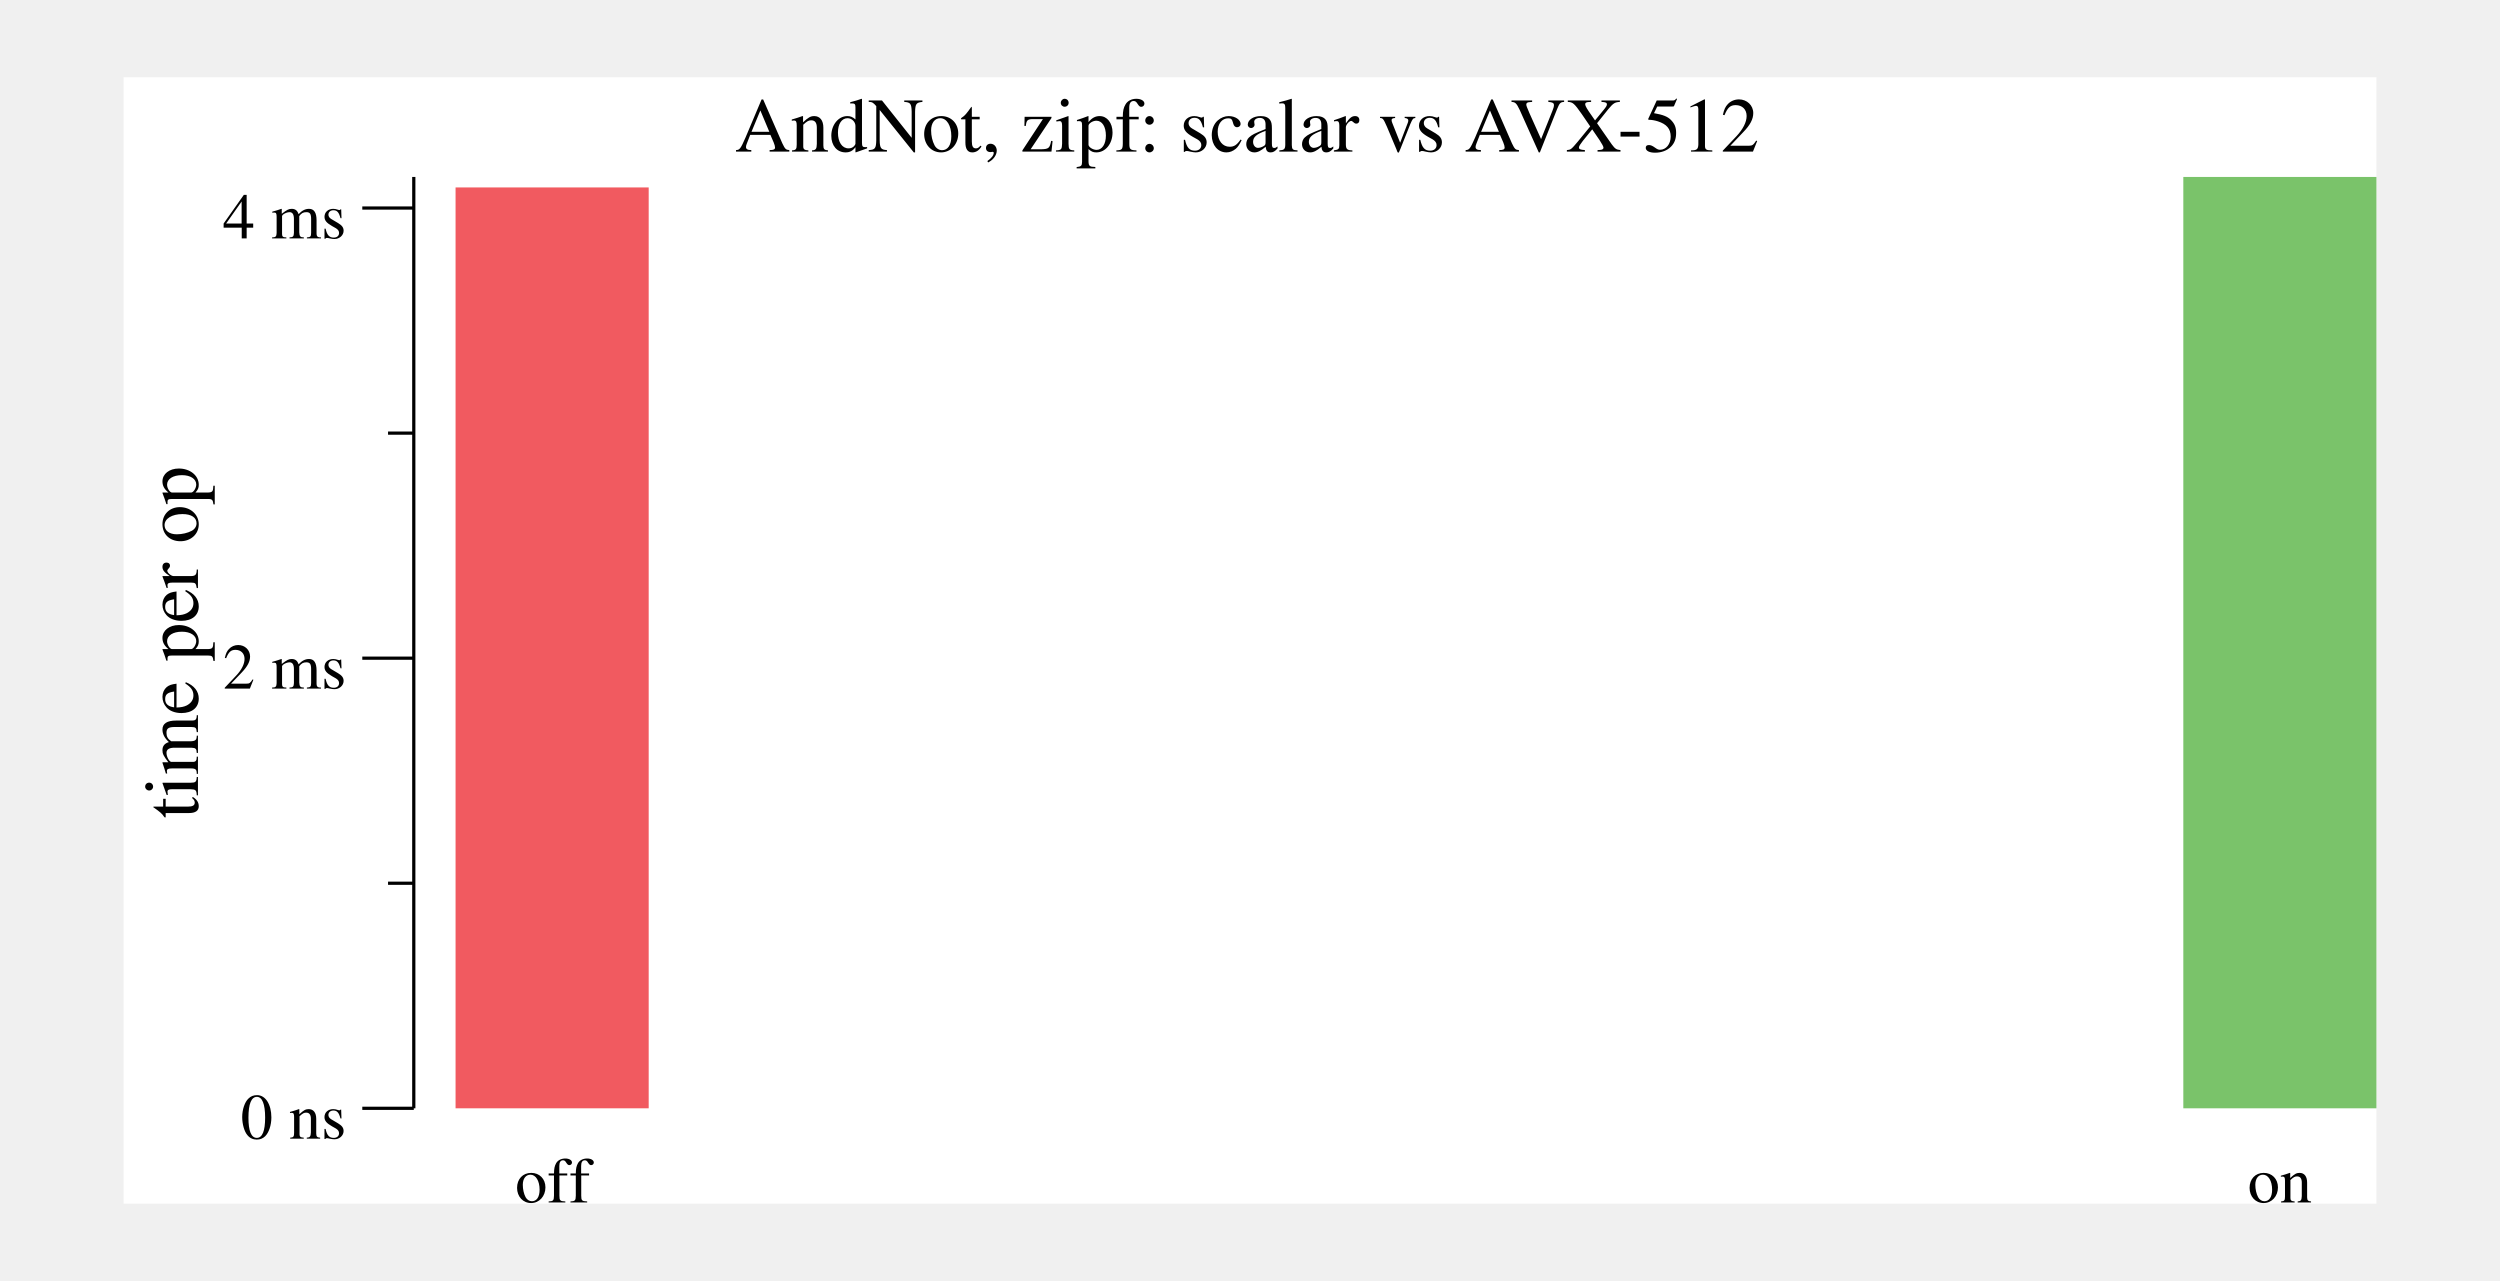
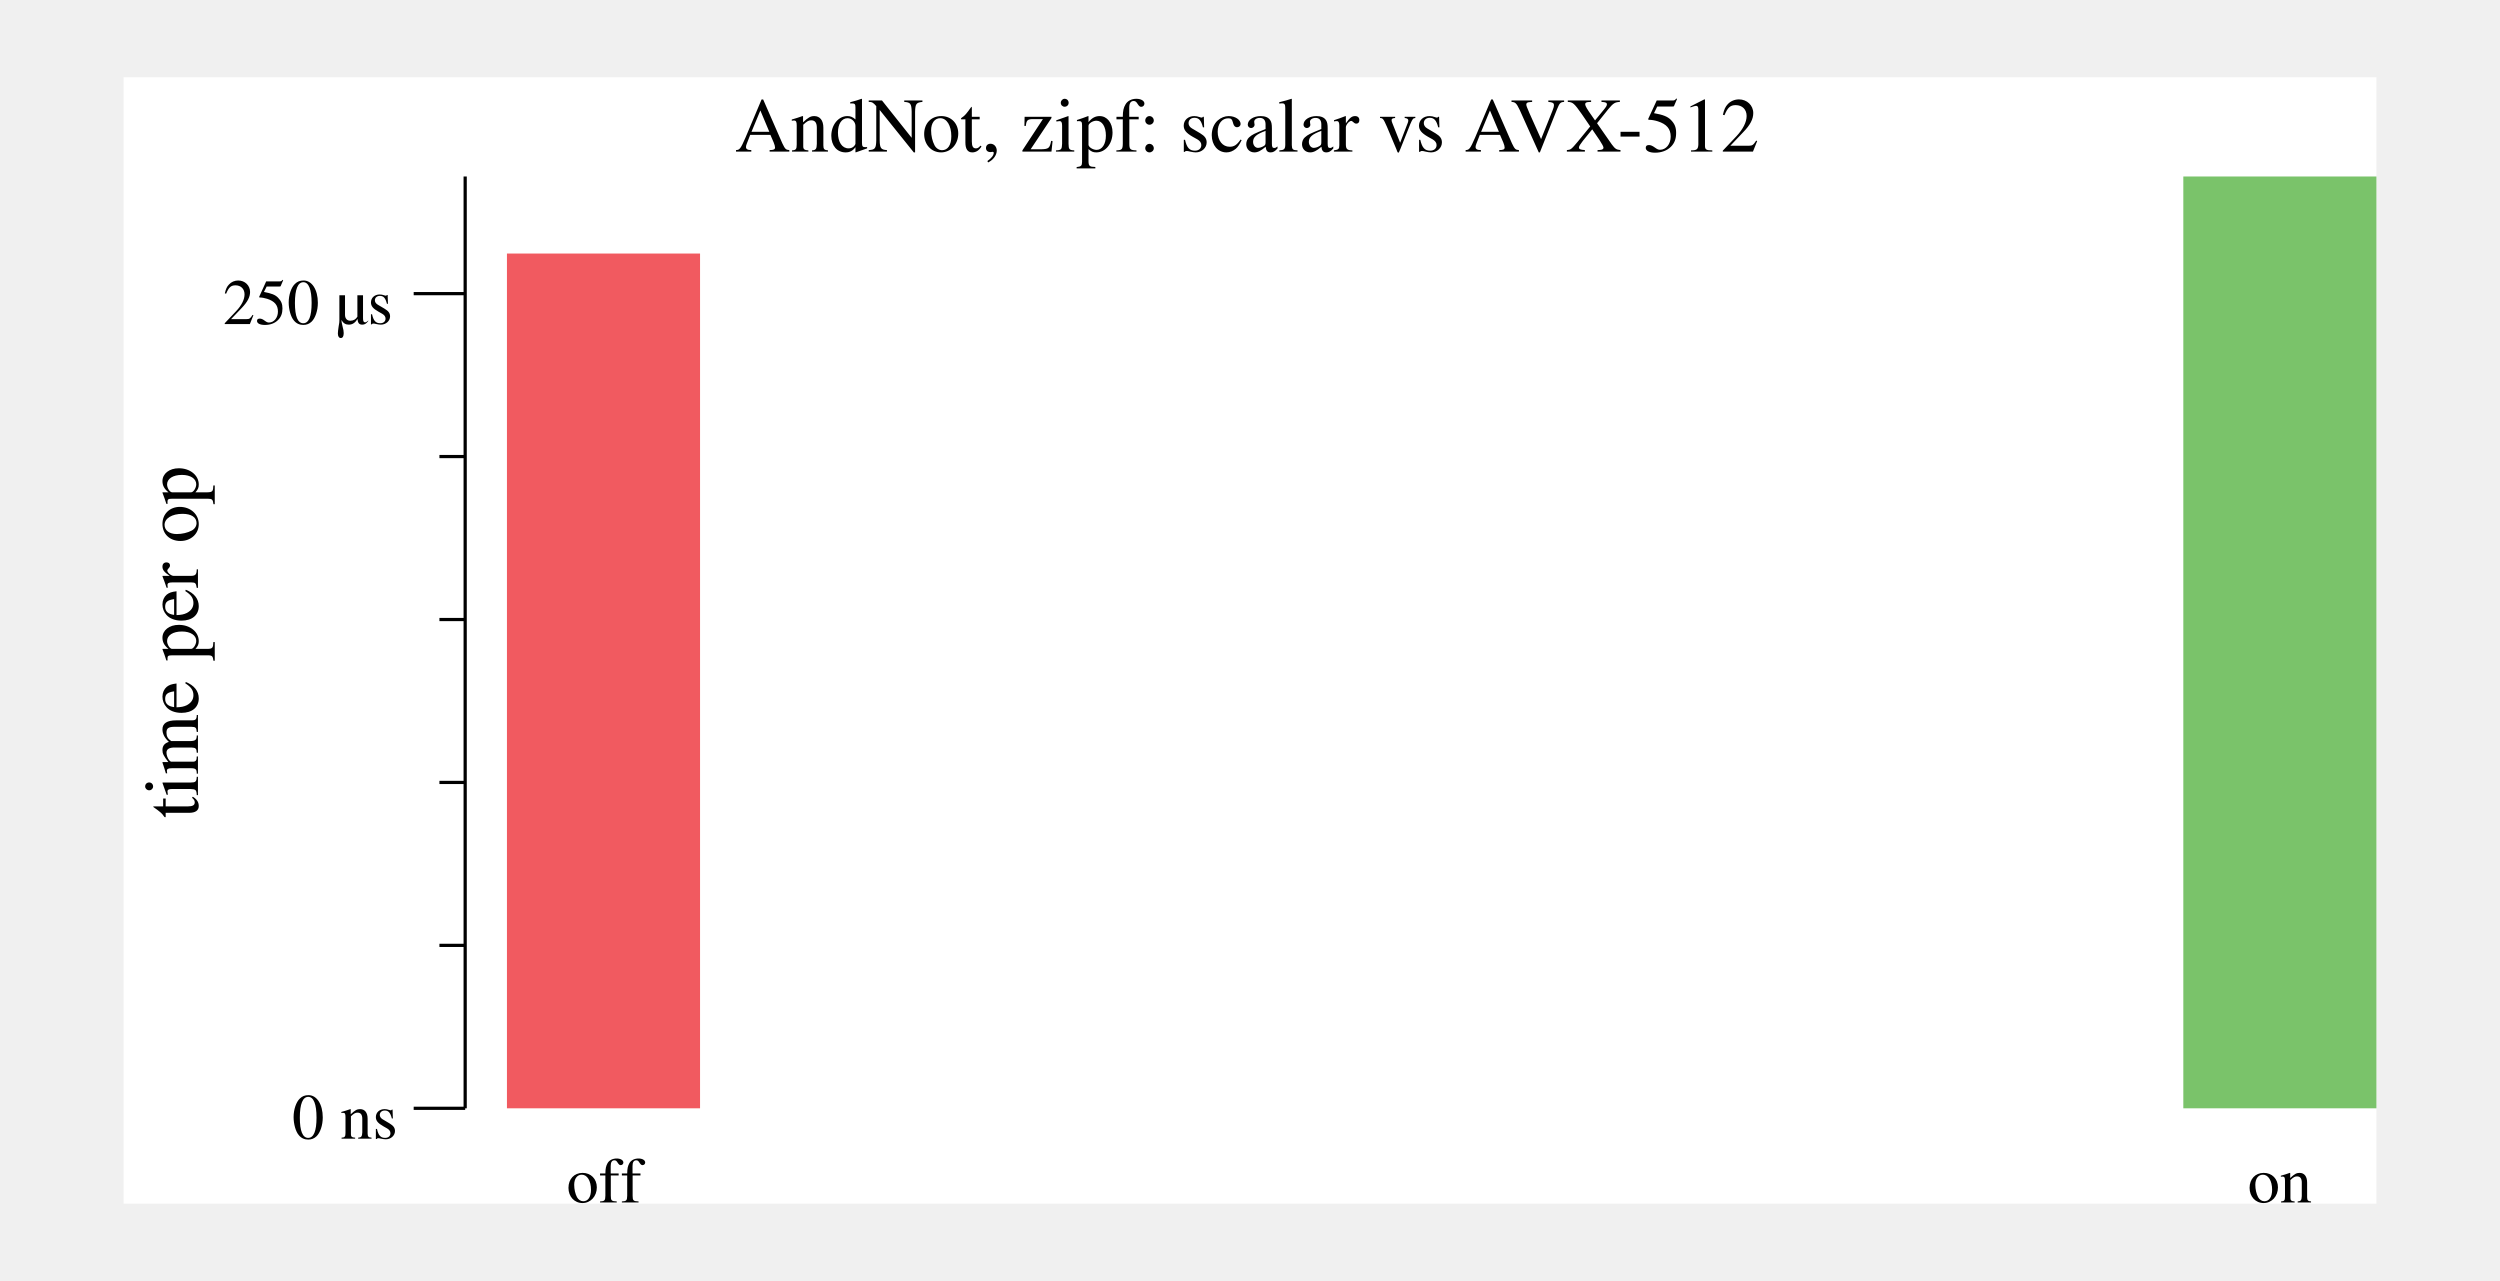
<svg xmlns="http://www.w3.org/2000/svg" width="388.4pt" height="199pt" viewBox="0 0 388.4 199">
  <g transform="scale(1, -1) translate(0, -199)">
    <path d="M19.2,12L369.2,12L369.2,187L19.2,187Z" style="fill:#FFFFFF" />
    <text x="114.16" y="-175.45" transform="scale(1, -1)" style="font-family:Times;font-weight:normal;font-style:normal;font-size:12px">AndNot, zipf: scalar vs AVX-512</text>
-     <text x="80.036" y="-12.186" transform="scale(1, -1)" style="font-family:Times;font-weight:normal;font-style:normal;font-size:10px">off</text>
+     <text x="88.019" y="-12.186" transform="scale(1, -1)" style="font-family:Times;font-weight:normal;font-style:normal;font-size:10px">off</text>
    <text x="349.2" y="-12.186" transform="scale(1, -1)" style="font-family:Times;font-weight:normal;font-style:normal;font-size:10px">on</text>
    <g transform="rotate(90)">
-       <text x="71.838" y="30.755" transform="scale(1, -1)" style="font-family:Times;font-weight:normal;font-style:normal;font-size:12px">time per op</text>
+       <text x="71.874" y="30.755" transform="scale(1, -1)" style="font-family:Times;font-weight:normal;font-style:normal;font-size:12px">time per op</text>
    </g>
-     <text x="37.394" y="-22.093" transform="scale(1, -1)" style="font-family:Times;font-weight:normal;font-style:normal;font-size:10px">0 ns</text>
-     <text x="34.616" y="-92.024" transform="scale(1, -1)" style="font-family:Times;font-weight:normal;font-style:normal;font-size:10px">2 ms</text>
-     <text x="34.616" y="-161.96" transform="scale(1, -1)" style="font-family:Times;font-weight:normal;font-style:normal;font-size:10px">4 ms</text>
-     <path d="M56.286,26.814L64.286,26.814" style="fill:none;stroke:#000000;stroke-width:0.5" />
-     <path d="M56.286,96.746L64.286,96.746" style="fill:none;stroke:#000000;stroke-width:0.5" />
-     <path d="M56.286,166.68L64.286,166.68" style="fill:none;stroke:#000000;stroke-width:0.5" />
-     <path d="M60.286,61.78L64.286,61.78" style="fill:none;stroke:#000000;stroke-width:0.5" />
-     <path d="M60.286,131.71L64.286,131.71" style="fill:none;stroke:#000000;stroke-width:0.5" />
-     <path d="M64.286,26.814L64.286,171.51" style="fill:none;stroke:#000000;stroke-width:0.5" />
-     <path d="M70.776,26.814L70.776,169.88L100.78,169.88L100.78,26.814Z" style="fill:#F15A60" />
+     <text x="45.378" y="-22.093" transform="scale(1, -1)" style="font-family:Times;font-weight:normal;font-style:normal;font-size:10px">0 ns</text>
+     <text x="34.616" y="-148.66" transform="scale(1, -1)" style="font-family:Times;font-weight:normal;font-style:normal;font-size:10px">250 µs</text>
+     <path d="M64.269,26.814L72.269,26.814" style="fill:none;stroke:#000000;stroke-width:0.5" />
+     <path d="M64.269,153.38L72.269,153.38" style="fill:none;stroke:#000000;stroke-width:0.5" />
+     <path d="M68.269,52.128L72.269,52.128" style="fill:none;stroke:#000000;stroke-width:0.5" />
+     <path d="M68.269,77.441L72.269,77.441" style="fill:none;stroke:#000000;stroke-width:0.5" />
+     <path d="M68.269,102.75L72.269,102.75" style="fill:none;stroke:#000000;stroke-width:0.5" />
+     <path d="M68.269,128.07L72.269,128.07" style="fill:none;stroke:#000000;stroke-width:0.5" />
+     <path d="M72.269,26.814L72.269,171.58" style="fill:none;stroke:#000000;stroke-width:0.5" />
+     <path d="M78.759,26.814L78.759,159.61L108.76,159.61L108.76,26.814Z" style="fill:#F15A60" />
    <path d="M339.2,26.814L339.2,26.814L369.2,26.814L369.2,26.814Z" style="fill:#F15A60" />
-     <path d="M70.776,26.814L70.776,26.814L100.78,26.814L100.78,26.814Z" style="fill:#7AC36A" />
-     <path d="M339.2,26.814L339.2,171.51L369.2,171.51L369.2,26.814Z" style="fill:#7AC36A" />
+     <path d="M78.759,26.814L78.759,26.814L108.76,26.814L108.76,26.814Z" style="fill:#7AC36A" />
+     <path d="M339.2,26.814L339.2,171.58L369.2,171.58L369.2,26.814Z" style="fill:#7AC36A" />
  </g>
</svg>
